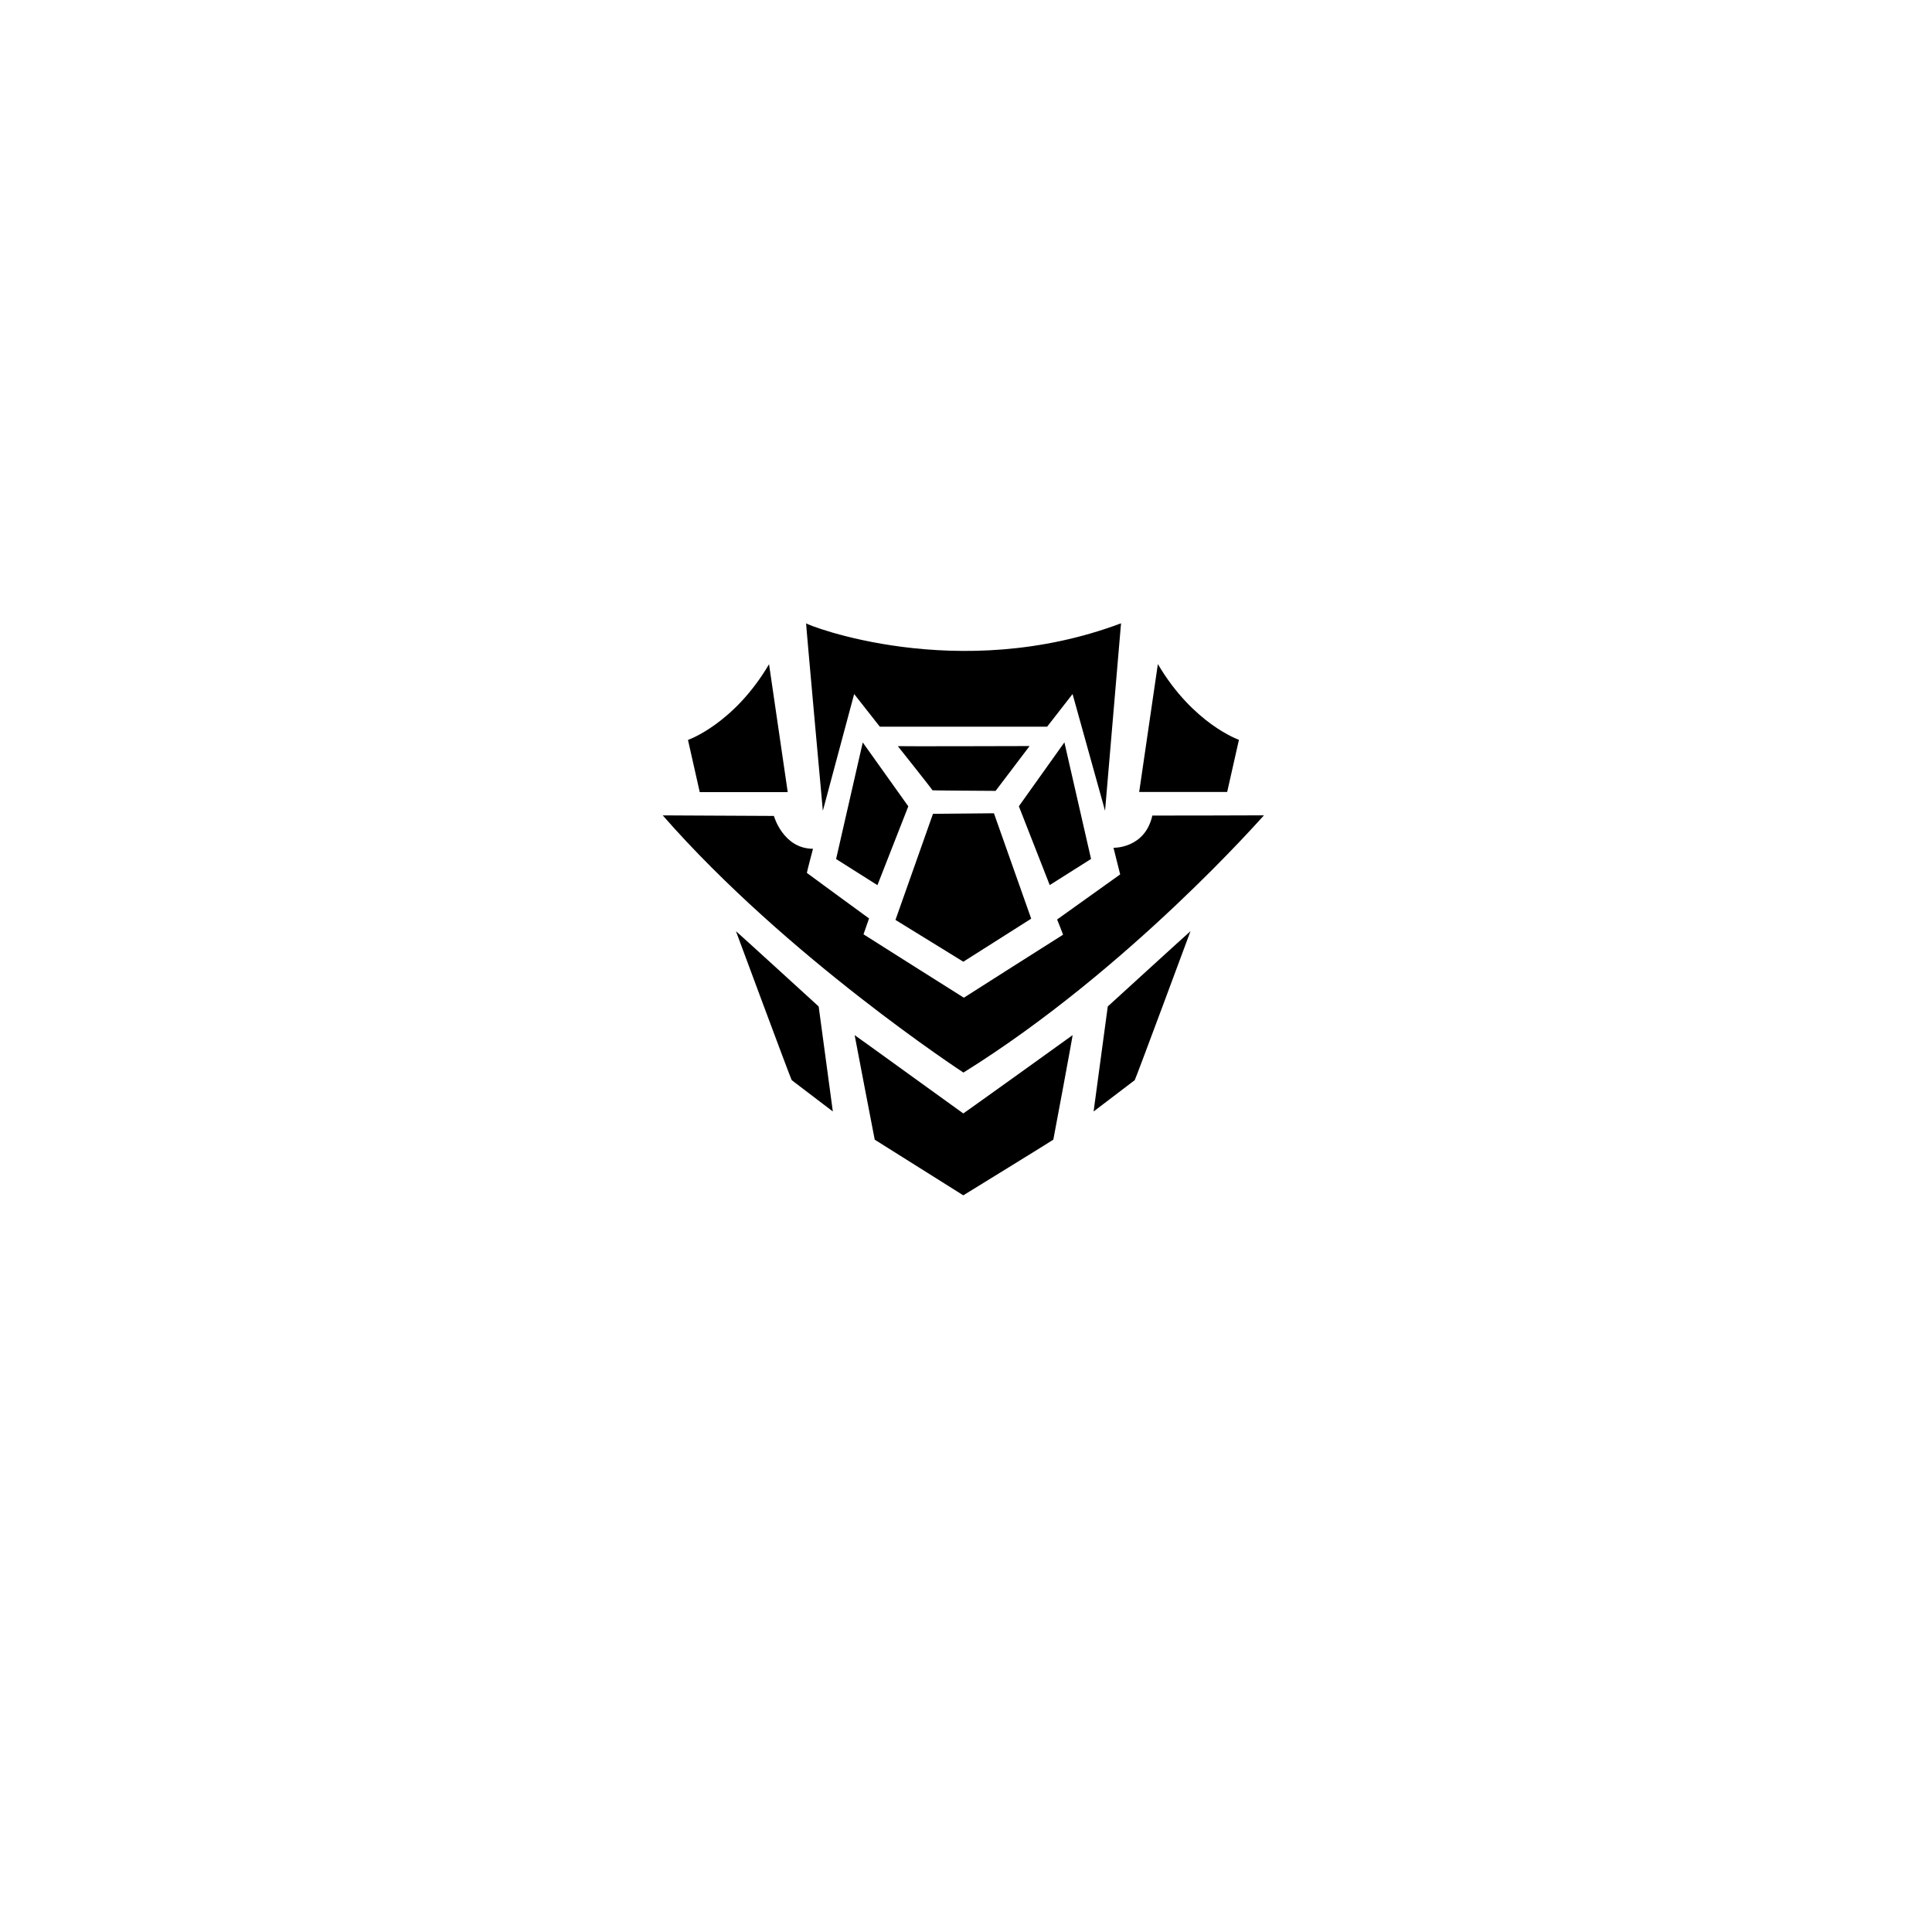
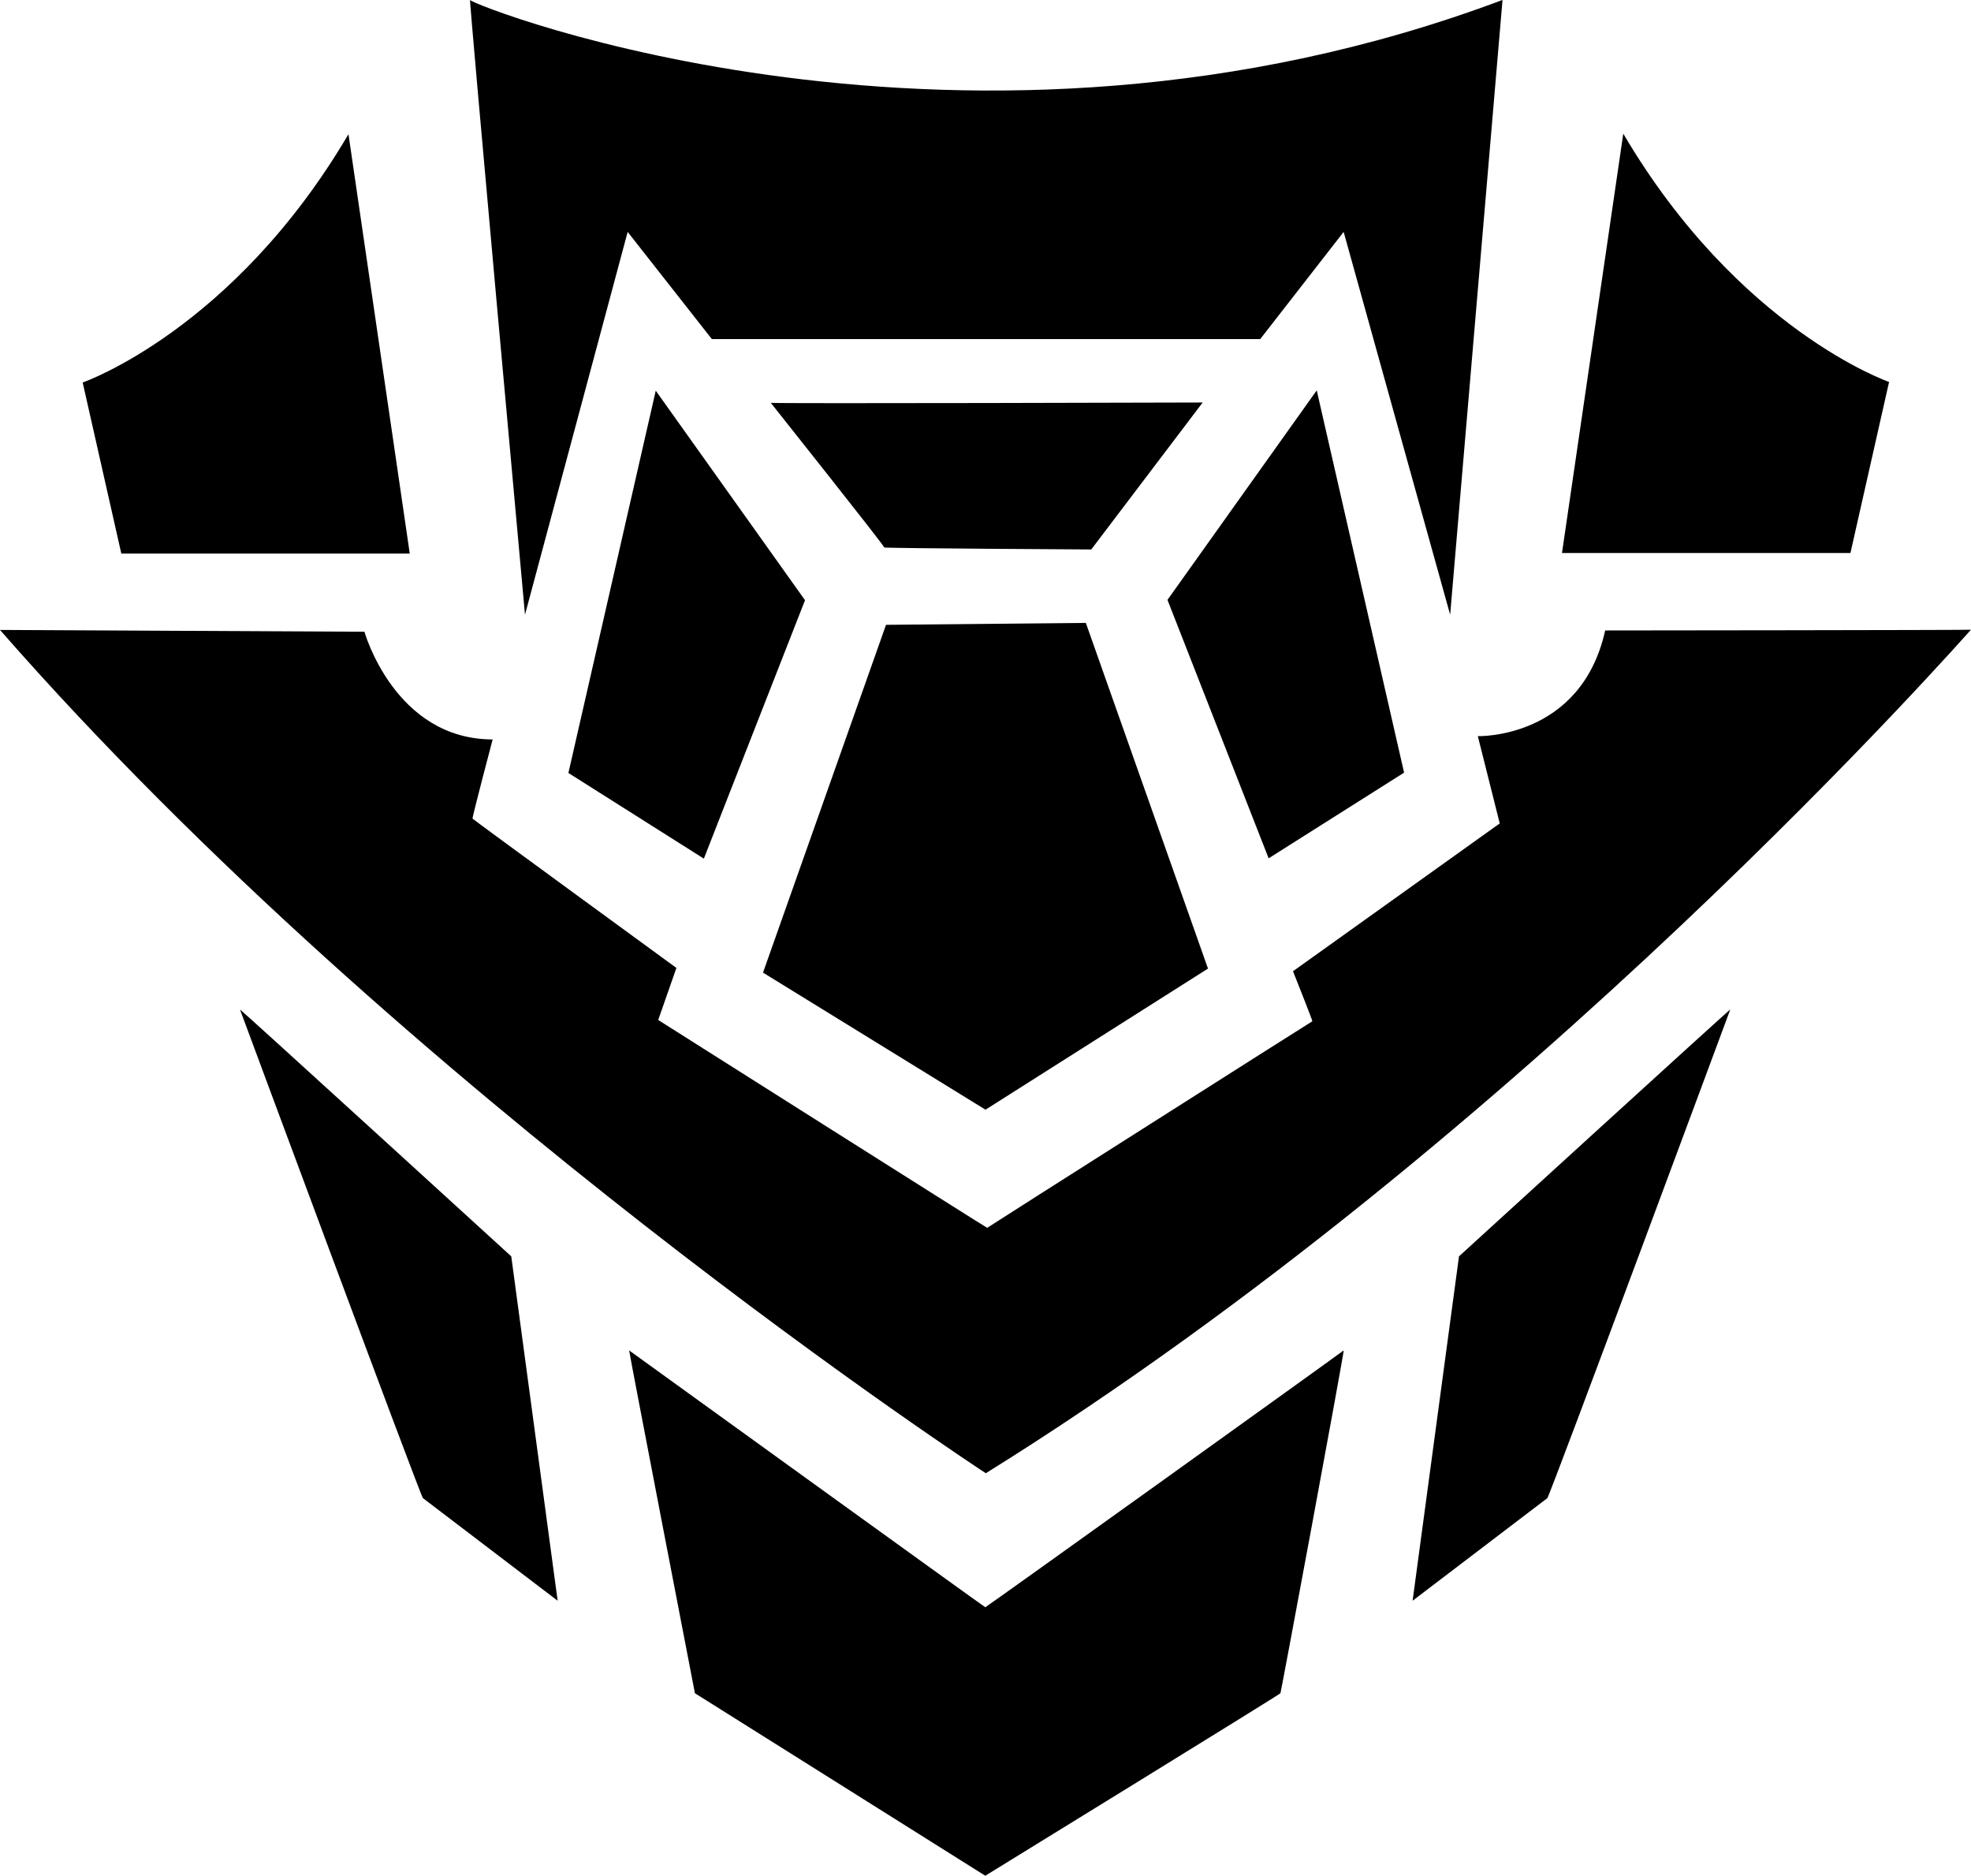
- <svg xmlns="http://www.w3.org/2000/svg" width="100%" height="100%" viewBox="0 0 1000 1000" version="1.1" xml:space="preserve" style="fill-rule:evenodd;clip-rule:evenodd;stroke-linejoin:round;stroke-miterlimit:2;">
-   <g id="Ebene3">
-     <path d="M398.054,343.796L407.724,409.991L362.183,409.991L356.093,382.991C356.093,382.991 379.833,374.778 398.054,343.796Z" />
-     <g transform="matrix(-1,0,0,1,997.364,-0.0688685)">
-       <path d="M398.054,343.796L407.724,409.991L362.183,409.991L356.093,382.991C356.093,382.991 379.833,374.778 398.054,343.796Z" />
+ <svg xmlns="http://www.w3.org/2000/svg" id="Layer_2" viewBox="0 0 185.24 176.25">
+   <defs>
+     <style>
+       .cls-1 {
+         fill-rule: evenodd;
+       }
+     </style>
+   </defs>
+   <g id="Layer_1-2" data-name="Layer_1">
+     <g id="Ebene3">
+       <path class="cls-1" d="M32.75,12.61l5.76,39.4H11.4l-3.63-16.07s14.13-4.89,24.98-23.33Z" />
+       <path class="cls-1" d="M152.56,12.56l-5.76,39.4h27.11l3.63-16.07s-14.13-4.89-24.98-23.33Z" />
+       <path class="cls-1" d="M141.21,0s-4.92,57.74-4.92,57.76-10.01-35.97-10.01-35.97l-7.84,10.07h-51.54l-7.91-10.07-9.65,35.97S44.03-.48,44.18,0c.16.48,46.67,18.9,97.02,0Z" />
+       <path class="cls-1" d="M162.61,94.87s-16.96,45.72-17.19,45.9c-.23.18-12.66,9.64-12.66,9.64l4.36-32.36s25.38-23.17,25.49-23.19Z" />
+       <path class="cls-1" d="M22.56,94.87s16.96,45.72,17.19,45.9c.23.18,12.66,9.64,12.66,9.64l-4.36-32.36s-25.38-23.17-25.49-23.19Z" />
+       <path class="cls-1" d="M59.13,126.89s33.39,24.12,33.47,24.13c.08.01,33.57-24.01,33.68-24.13.11-.11-5.88,32.09-5.94,32.21-.06.12-27.74,17.15-27.74,17.15l-27.29-17.15s-6.22-32.18-6.18-32.21Z" />
    </g>
-     <path d="M580.244,322.625C580.244,322.625 571.985,419.623 571.977,419.655C571.969,419.687 555.155,359.225 555.155,359.225L541.984,376.144L455.405,376.144L442.109,359.225L425.906,419.655C425.906,419.655 416.992,321.813 417.256,322.625C417.519,323.438 495.651,354.383 580.244,322.625Z" />
-     <path d="M616.193,481.985C616.193,481.985 587.709,558.795 587.322,559.098C586.935,559.401 566.047,575.293 566.047,575.293L573.378,520.938C573.378,520.938 616.01,482.019 616.193,481.985Z" />
-     <g transform="matrix(-1,0,0,1,997.12,0)">
-       <path d="M616.193,481.985C616.193,481.985 587.709,558.795 587.322,559.098C586.935,559.401 566.047,575.293 566.047,575.293L573.378,520.938C573.378,520.938 616.01,482.019 616.193,481.985Z" />
-     </g>
-     <path d="M442.365,535.784C442.437,535.717 498.461,576.295 498.598,576.318C498.734,576.34 554.996,535.976 555.181,535.784C555.366,535.592 545.297,589.689 545.195,589.89C545.094,590.091 498.598,618.701 498.598,618.701L452.754,589.89C452.754,589.89 442.311,535.835 442.365,535.784Z" />
+     <path id="Ebene1" class="cls-1" d="M72.44,37.85c.17.09,40.59-.03,40.59-.03l-10.47,13.81s-19.55-.11-19.46-.19c.09-.08-10.58-13.48-10.66-13.59ZM185.24,59.17c-.2.16-41.71,47.62-92.59,79.26,0,0-54.39-35.52-92.65-79.24l34.25.17s2.84,10.11,12.05,10.12c0,0-1.94,7.35-1.89,7.44.05.09,19.16,14.03,19.16,14.03l-1.71,4.89s30.91,19.57,30.92,19.53c0-.03,30.51-19.4,30.56-19.41.05,0-1.82-4.7-1.82-4.7l19.43-13.89-2.06-8.2s9.69.3,11.97-9.93c0,0,34.21-.03,34.39-.07ZM109.72,56.37l14.03-19.69,8.21,35.92-12.73,8.05-9.51-24.29ZM75.66,56.39l-9.51,24.29-12.73-8.05,8.21-35.92,14.03,19.69ZM83.27,58.71l18.78-.18,11.48,32.48-20.91,13.26-20.91-12.88,11.56-32.68Z" />
  </g>
-   <path id="Ebene1" d="M464.719,386.208C465.008,386.362 532.911,386.158 532.911,386.158L515.324,409.358C515.324,409.358 482.484,409.179 482.634,409.042C482.783,408.907 464.866,386.393 464.719,386.208ZM654.219,422.014C653.885,422.289 584.143,502.01 498.675,555.155C498.675,555.155 407.302,495.492 343.03,422.04L400.562,422.323C400.562,422.323 405.33,439.306 420.808,439.317C420.808,439.317 417.544,451.668 417.633,451.812C417.723,451.956 449.821,475.382 449.821,475.382L446.95,483.6C446.95,483.6 498.872,516.468 498.887,516.411C498.903,516.355 550.143,483.816 550.23,483.812C550.316,483.808 547.165,475.922 547.165,475.922L579.798,452.59L576.342,438.811C576.342,438.811 592.612,439.314 596.445,422.133C596.445,422.133 653.915,422.09 654.219,422.014ZM527.356,417.318L550.929,384.248L564.728,444.591L543.336,458.115L527.356,417.318ZM470.134,417.357L454.154,458.154L432.763,444.63L446.561,384.287L470.134,417.357ZM482.907,421.242L514.454,420.946L533.744,475.504L498.619,497.781L463.494,476.143L482.907,421.242Z" />
</svg>
